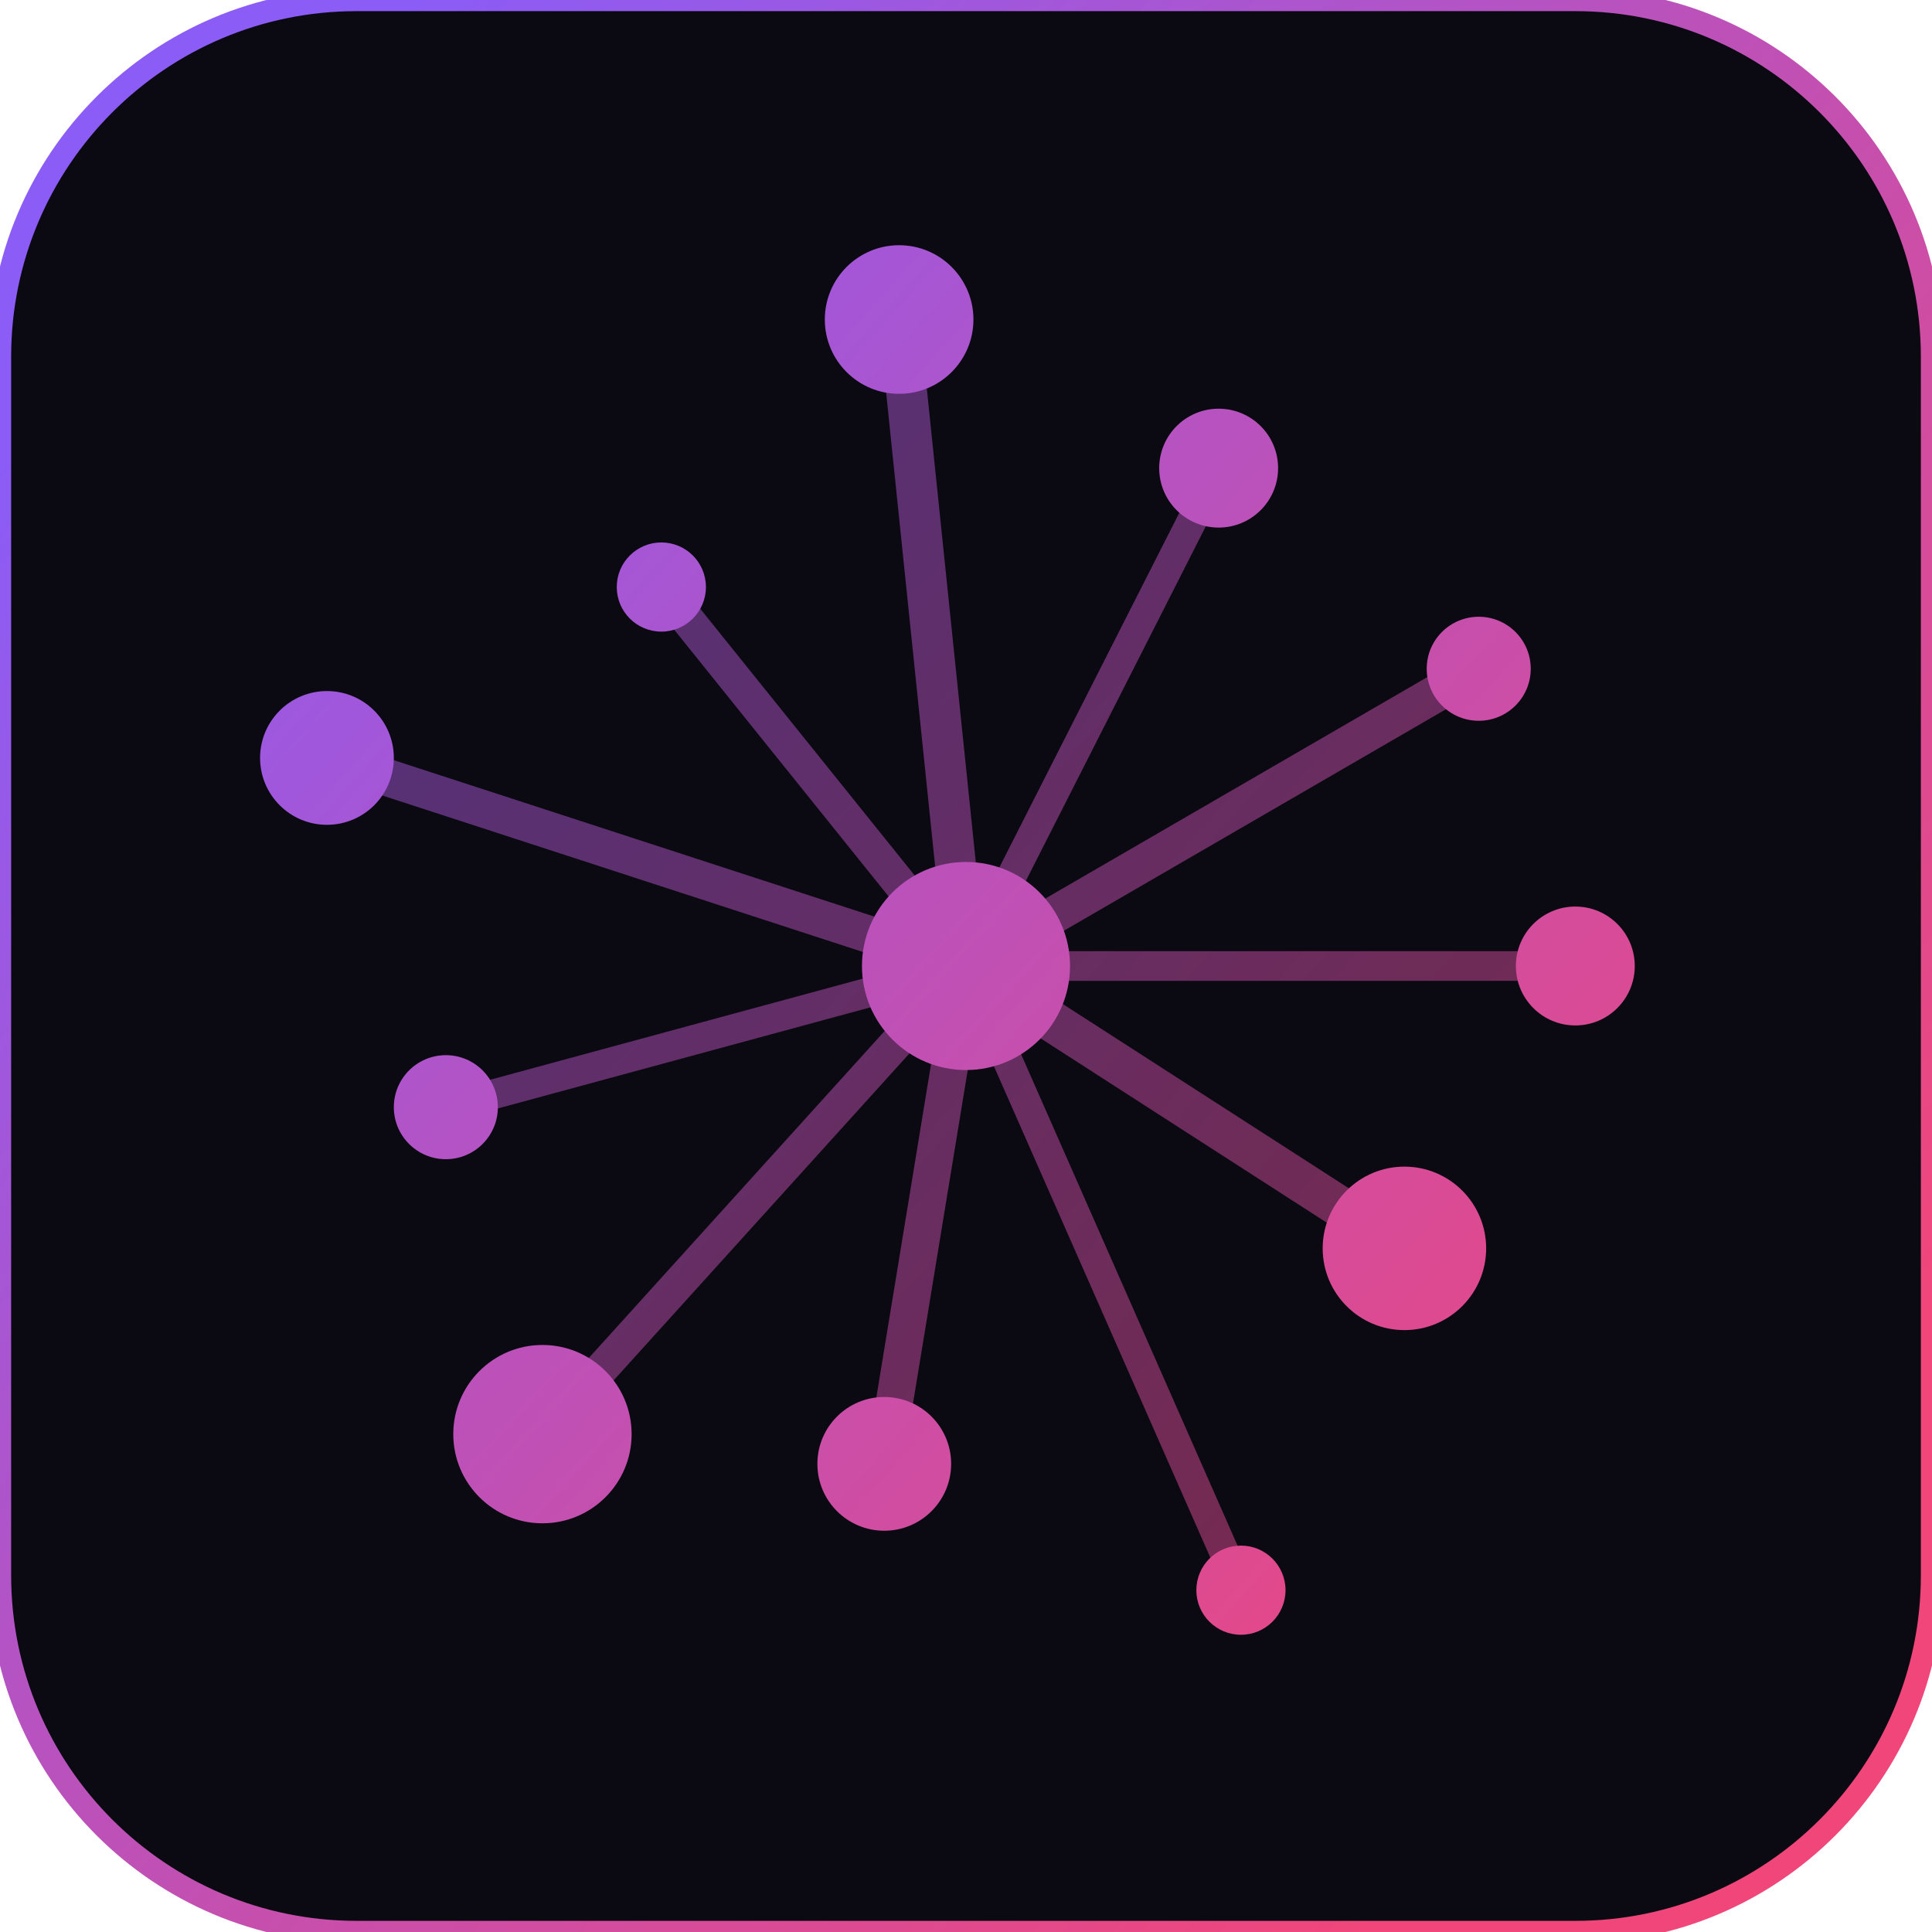
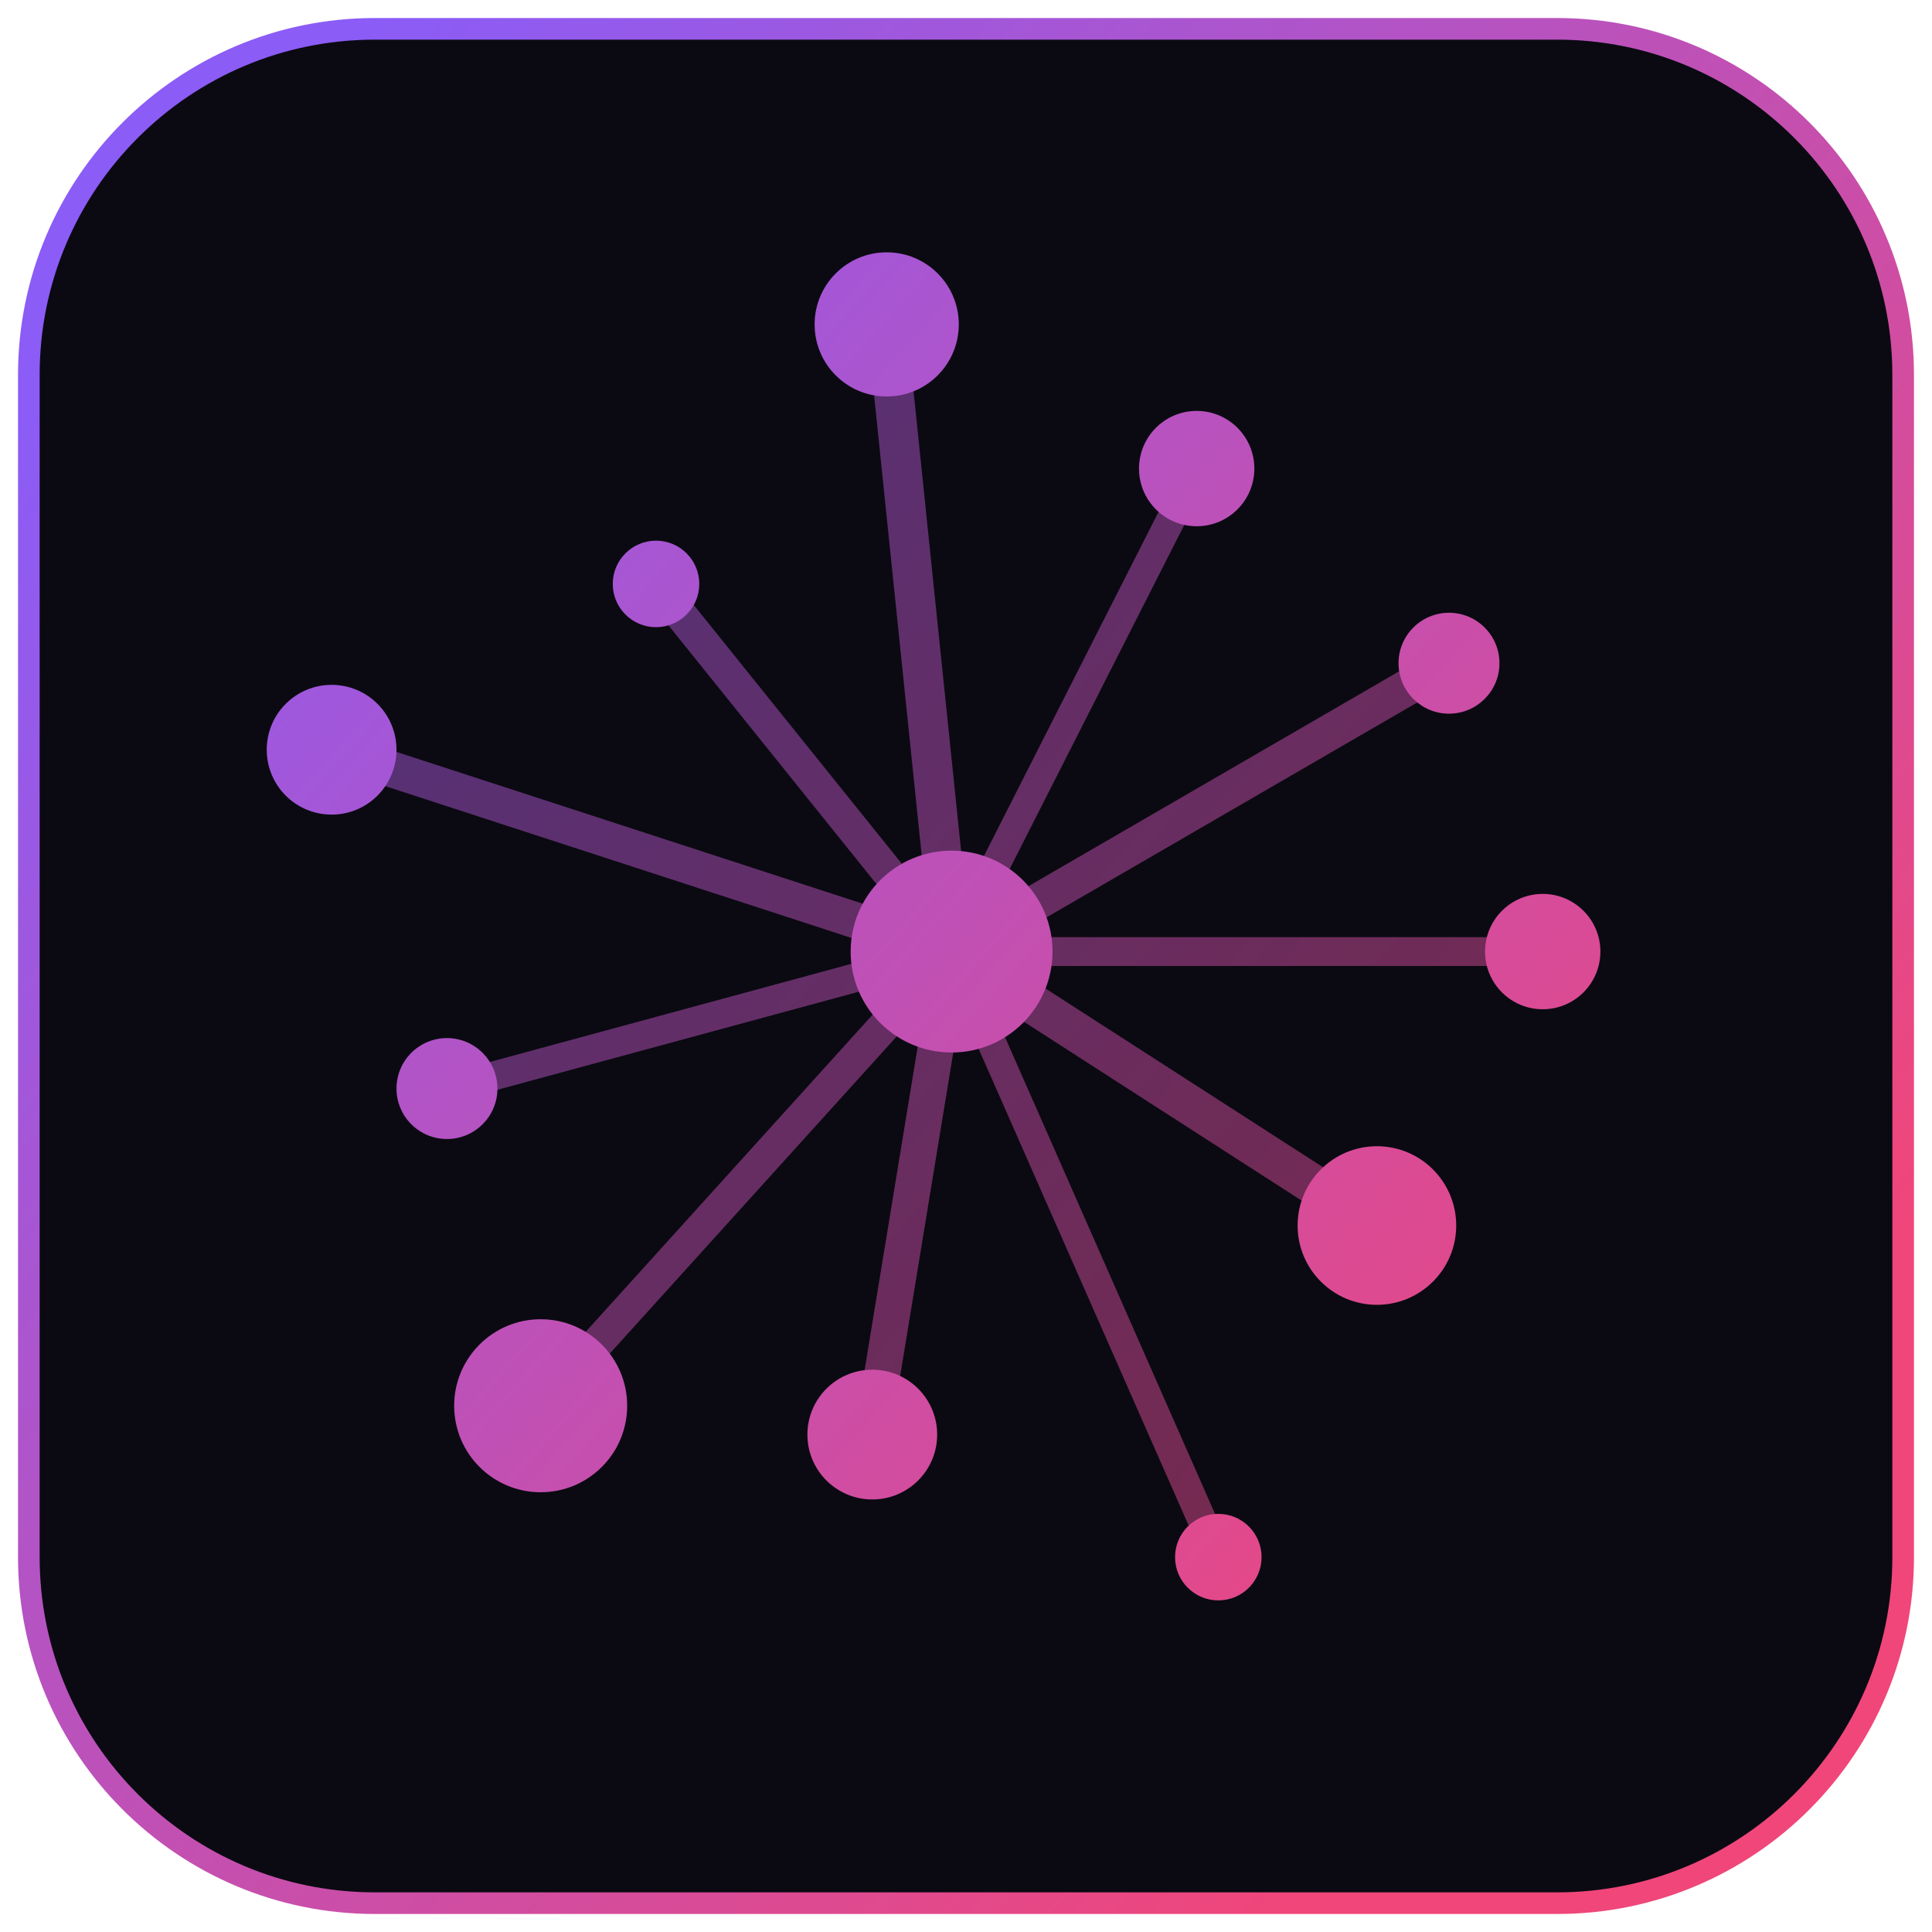
- <svg xmlns="http://www.w3.org/2000/svg" width="100%" viewBox="0 0 260 260" role="img">
+ <svg xmlns="http://www.w3.org/2000/svg" width="100%" viewBox="0 0 268 268" role="img">
  <defs>
    <linearGradient id="gk" x1="20" y1="40" x2="220" y2="220" gradientUnits="userSpaceOnUse">
      <stop offset="0" stop-color="#8B5CF6" />
      <stop offset="1" stop-color="#F0467A" />
    </linearGradient>
  </defs>
-   <rect x="0" y="0" width="260" height="260" rx="48" fill="#0B0A12" stroke="url(#gk)" stroke-width="3" />
-   <line x1="130" y1="130" x2="212" y2="130" stroke="url(#gk)" stroke-width="4" stroke-linecap="round" opacity="0.5" style="fill:rgb(0, 0, 0);color:rgb(11, 11, 11);stroke-width:4px;stroke-linecap:round;stroke-linejoin:miter;opacity:0.5;font-family:&quot;Anthropic Sans&quot;, -apple-system, BlinkMacSystemFont, &quot;Segoe UI&quot;, sans-serif;font-size:16px;font-weight:400;text-anchor:start;dominant-baseline:auto" />
-   <line x1="130" y1="130" x2="189" y2="168" stroke="url(#gk)" stroke-width="5.5" stroke-linecap="round" opacity="0.5" style="fill:rgb(0, 0, 0);color:rgb(11, 11, 11);stroke-width:5.5px;stroke-linecap:round;stroke-linejoin:miter;opacity:0.5;font-family:&quot;Anthropic Sans&quot;, -apple-system, BlinkMacSystemFont, &quot;Segoe UI&quot;, sans-serif;font-size:16px;font-weight:400;text-anchor:start;dominant-baseline:auto" />
-   <line x1="130" y1="130" x2="167" y2="214" stroke="url(#gk)" stroke-width="4" stroke-linecap="round" opacity="0.5" style="fill:rgb(0, 0, 0);color:rgb(11, 11, 11);stroke-width:4px;stroke-linecap:round;stroke-linejoin:miter;opacity:0.5;font-family:&quot;Anthropic Sans&quot;, -apple-system, BlinkMacSystemFont, &quot;Segoe UI&quot;, sans-serif;font-size:16px;font-weight:400;text-anchor:start;dominant-baseline:auto" />
-   <line x1="130" y1="130" x2="119" y2="197" stroke="url(#gk)" stroke-width="5" stroke-linecap="round" opacity="0.5" style="fill:rgb(0, 0, 0);color:rgb(11, 11, 11);stroke-width:5px;stroke-linecap:round;stroke-linejoin:miter;opacity:0.5;font-family:&quot;Anthropic Sans&quot;, -apple-system, BlinkMacSystemFont, &quot;Segoe UI&quot;, sans-serif;font-size:16px;font-weight:400;text-anchor:start;dominant-baseline:auto" />
-   <line x1="130" y1="130" x2="73" y2="193" stroke="url(#gk)" stroke-width="4.5" stroke-linecap="round" opacity="0.5" style="fill:rgb(0, 0, 0);color:rgb(11, 11, 11);stroke-width:4.5px;stroke-linecap:round;stroke-linejoin:miter;opacity:0.5;font-family:&quot;Anthropic Sans&quot;, -apple-system, BlinkMacSystemFont, &quot;Segoe UI&quot;, sans-serif;font-size:16px;font-weight:400;text-anchor:start;dominant-baseline:auto" />
-   <line x1="130" y1="130" x2="60" y2="149" stroke="url(#gk)" stroke-width="4" stroke-linecap="round" opacity="0.5" style="fill:rgb(0, 0, 0);color:rgb(11, 11, 11);stroke-width:4px;stroke-linecap:round;stroke-linejoin:miter;opacity:0.5;font-family:&quot;Anthropic Sans&quot;, -apple-system, BlinkMacSystemFont, &quot;Segoe UI&quot;, sans-serif;font-size:16px;font-weight:400;text-anchor:start;dominant-baseline:auto" />
-   <line x1="130" y1="130" x2="44" y2="102" stroke="url(#gk)" stroke-width="5" stroke-linecap="round" opacity="0.5" style="fill:rgb(0, 0, 0);color:rgb(11, 11, 11);stroke-width:5px;stroke-linecap:round;stroke-linejoin:miter;opacity:0.5;font-family:&quot;Anthropic Sans&quot;, -apple-system, BlinkMacSystemFont, &quot;Segoe UI&quot;, sans-serif;font-size:16px;font-weight:400;text-anchor:start;dominant-baseline:auto" />
-   <line x1="130" y1="130" x2="89" y2="79" stroke="url(#gk)" stroke-width="4.5" stroke-linecap="round" opacity="0.5" style="fill:rgb(0, 0, 0);color:rgb(11, 11, 11);stroke-width:4.5px;stroke-linecap:round;stroke-linejoin:miter;opacity:0.5;font-family:&quot;Anthropic Sans&quot;, -apple-system, BlinkMacSystemFont, &quot;Segoe UI&quot;, sans-serif;font-size:16px;font-weight:400;text-anchor:start;dominant-baseline:auto" />
-   <line x1="130" y1="130" x2="121" y2="43" stroke="url(#gk)" stroke-width="5.5" stroke-linecap="round" opacity="0.5" style="fill:rgb(0, 0, 0);color:rgb(11, 11, 11);stroke-width:5.5px;stroke-linecap:round;stroke-linejoin:miter;opacity:0.5;font-family:&quot;Anthropic Sans&quot;, -apple-system, BlinkMacSystemFont, &quot;Segoe UI&quot;, sans-serif;font-size:16px;font-weight:400;text-anchor:start;dominant-baseline:auto" />
-   <line x1="130" y1="130" x2="164" y2="63" stroke="url(#gk)" stroke-width="4" stroke-linecap="round" opacity="0.5" style="fill:rgb(0, 0, 0);color:rgb(11, 11, 11);stroke-width:4px;stroke-linecap:round;stroke-linejoin:miter;opacity:0.5;font-family:&quot;Anthropic Sans&quot;, -apple-system, BlinkMacSystemFont, &quot;Segoe UI&quot;, sans-serif;font-size:16px;font-weight:400;text-anchor:start;dominant-baseline:auto" />
-   <line x1="130" y1="130" x2="199" y2="90" stroke="url(#gk)" stroke-width="5" stroke-linecap="round" opacity="0.5" style="fill:rgb(0, 0, 0);color:rgb(11, 11, 11);stroke-width:5px;stroke-linecap:round;stroke-linejoin:miter;opacity:0.5;font-family:&quot;Anthropic Sans&quot;, -apple-system, BlinkMacSystemFont, &quot;Segoe UI&quot;, sans-serif;font-size:16px;font-weight:400;text-anchor:start;dominant-baseline:auto" />
-   <circle cx="212" cy="130" r="8" fill="url(#gk)" style="stroke:none;color:rgb(11, 11, 11);stroke-width:1px;stroke-linecap:butt;stroke-linejoin:miter;opacity:1;font-family:&quot;Anthropic Sans&quot;, -apple-system, BlinkMacSystemFont, &quot;Segoe UI&quot;, sans-serif;font-size:16px;font-weight:400;text-anchor:start;dominant-baseline:auto" />
-   <circle cx="189" cy="168" r="11" fill="url(#gk)" style="stroke:none;color:rgb(11, 11, 11);stroke-width:1px;stroke-linecap:butt;stroke-linejoin:miter;opacity:1;font-family:&quot;Anthropic Sans&quot;, -apple-system, BlinkMacSystemFont, &quot;Segoe UI&quot;, sans-serif;font-size:16px;font-weight:400;text-anchor:start;dominant-baseline:auto" />
-   <circle cx="167" cy="214" r="6" fill="url(#gk)" style="stroke:none;color:rgb(11, 11, 11);stroke-width:1px;stroke-linecap:butt;stroke-linejoin:miter;opacity:1;font-family:&quot;Anthropic Sans&quot;, -apple-system, BlinkMacSystemFont, &quot;Segoe UI&quot;, sans-serif;font-size:16px;font-weight:400;text-anchor:start;dominant-baseline:auto" />
-   <circle cx="119" cy="197" r="9" fill="url(#gk)" style="stroke:none;color:rgb(11, 11, 11);stroke-width:1px;stroke-linecap:butt;stroke-linejoin:miter;opacity:1;font-family:&quot;Anthropic Sans&quot;, -apple-system, BlinkMacSystemFont, &quot;Segoe UI&quot;, sans-serif;font-size:16px;font-weight:400;text-anchor:start;dominant-baseline:auto" />
-   <circle cx="73" cy="193" r="12" fill="url(#gk)" style="stroke:none;color:rgb(11, 11, 11);stroke-width:1px;stroke-linecap:butt;stroke-linejoin:miter;opacity:1;font-family:&quot;Anthropic Sans&quot;, -apple-system, BlinkMacSystemFont, &quot;Segoe UI&quot;, sans-serif;font-size:16px;font-weight:400;text-anchor:start;dominant-baseline:auto" />
-   <circle cx="60" cy="149" r="7" fill="url(#gk)" style="stroke:none;color:rgb(11, 11, 11);stroke-width:1px;stroke-linecap:butt;stroke-linejoin:miter;opacity:1;font-family:&quot;Anthropic Sans&quot;, -apple-system, BlinkMacSystemFont, &quot;Segoe UI&quot;, sans-serif;font-size:16px;font-weight:400;text-anchor:start;dominant-baseline:auto" />
-   <circle cx="44" cy="102" r="9" fill="url(#gk)" style="stroke:none;color:rgb(11, 11, 11);stroke-width:1px;stroke-linecap:butt;stroke-linejoin:miter;opacity:1;font-family:&quot;Anthropic Sans&quot;, -apple-system, BlinkMacSystemFont, &quot;Segoe UI&quot;, sans-serif;font-size:16px;font-weight:400;text-anchor:start;dominant-baseline:auto" />
-   <circle cx="89" cy="79" r="6" fill="url(#gk)" style="stroke:none;color:rgb(11, 11, 11);stroke-width:1px;stroke-linecap:butt;stroke-linejoin:miter;opacity:1;font-family:&quot;Anthropic Sans&quot;, -apple-system, BlinkMacSystemFont, &quot;Segoe UI&quot;, sans-serif;font-size:16px;font-weight:400;text-anchor:start;dominant-baseline:auto" />
-   <circle cx="121" cy="43" r="10" fill="url(#gk)" style="stroke:none;color:rgb(11, 11, 11);stroke-width:1px;stroke-linecap:butt;stroke-linejoin:miter;opacity:1;font-family:&quot;Anthropic Sans&quot;, -apple-system, BlinkMacSystemFont, &quot;Segoe UI&quot;, sans-serif;font-size:16px;font-weight:400;text-anchor:start;dominant-baseline:auto" />
-   <circle cx="164" cy="63" r="8" fill="url(#gk)" style="stroke:none;color:rgb(11, 11, 11);stroke-width:1px;stroke-linecap:butt;stroke-linejoin:miter;opacity:1;font-family:&quot;Anthropic Sans&quot;, -apple-system, BlinkMacSystemFont, &quot;Segoe UI&quot;, sans-serif;font-size:16px;font-weight:400;text-anchor:start;dominant-baseline:auto" />
-   <circle cx="199" cy="90" r="7" fill="url(#gk)" style="stroke:none;color:rgb(11, 11, 11);stroke-width:1px;stroke-linecap:butt;stroke-linejoin:miter;opacity:1;font-family:&quot;Anthropic Sans&quot;, -apple-system, BlinkMacSystemFont, &quot;Segoe UI&quot;, sans-serif;font-size:16px;font-weight:400;text-anchor:start;dominant-baseline:auto" />
-   <circle cx="130" cy="130" r="14" fill="url(#gk)" style="stroke:none;color:rgb(11, 11, 11);stroke-width:1px;stroke-linecap:butt;stroke-linejoin:miter;opacity:1;font-family:&quot;Anthropic Sans&quot;, -apple-system, BlinkMacSystemFont, &quot;Segoe UI&quot;, sans-serif;font-size:16px;font-weight:400;text-anchor:start;dominant-baseline:auto" />
+   <rect x="4" y="4" width="260" height="260" rx="48" fill="#0B0A12" stroke="url(#gk)" stroke-width="3" />
+   <line x1="132" y1="132" x2="214" y2="132" stroke="url(#gk)" stroke-width="4" stroke-linecap="round" opacity="0.5" />
+   <line x1="132" y1="132" x2="191" y2="170" stroke="url(#gk)" stroke-width="5.5" stroke-linecap="round" opacity="0.5" />
+   <line x1="132" y1="132" x2="169" y2="216" stroke="url(#gk)" stroke-width="4" stroke-linecap="round" opacity="0.5" />
+   <line x1="132" y1="132" x2="121" y2="199" stroke="url(#gk)" stroke-width="5" stroke-linecap="round" opacity="0.5" />
+   <line x1="132" y1="132" x2="75" y2="195" stroke="url(#gk)" stroke-width="4.5" stroke-linecap="round" opacity="0.5" />
+   <line x1="132" y1="132" x2="62" y2="151" stroke="url(#gk)" stroke-width="4" stroke-linecap="round" opacity="0.5" />
+   <line x1="132" y1="132" x2="46" y2="104" stroke="url(#gk)" stroke-width="5" stroke-linecap="round" opacity="0.5" />
+   <line x1="132" y1="132" x2="91" y2="81" stroke="url(#gk)" stroke-width="4.5" stroke-linecap="round" opacity="0.5" />
+   <line x1="132" y1="132" x2="123" y2="45" stroke="url(#gk)" stroke-width="5.5" stroke-linecap="round" opacity="0.5" />
+   <line x1="132" y1="132" x2="166" y2="65" stroke="url(#gk)" stroke-width="4" stroke-linecap="round" opacity="0.5" />
+   <line x1="132" y1="132" x2="201" y2="92" stroke="url(#gk)" stroke-width="5" stroke-linecap="round" opacity="0.5" />
+   <circle cx="214" cy="132" r="8" fill="url(#gk)" />
+   <circle cx="191" cy="170" r="11" fill="url(#gk)" />
+   <circle cx="169" cy="216" r="6" fill="url(#gk)" />
+   <circle cx="121" cy="199" r="9" fill="url(#gk)" />
+   <circle cx="75" cy="195" r="12" fill="url(#gk)" />
+   <circle cx="62" cy="151" r="7" fill="url(#gk)" />
+   <circle cx="46" cy="104" r="9" fill="url(#gk)" />
+   <circle cx="91" cy="81" r="6" fill="url(#gk)" />
+   <circle cx="123" cy="45" r="10" fill="url(#gk)" />
+   <circle cx="166" cy="65" r="8" fill="url(#gk)" />
+   <circle cx="201" cy="92" r="7" fill="url(#gk)" />
+   <circle cx="132" cy="132" r="14" fill="url(#gk)" />
</svg>
